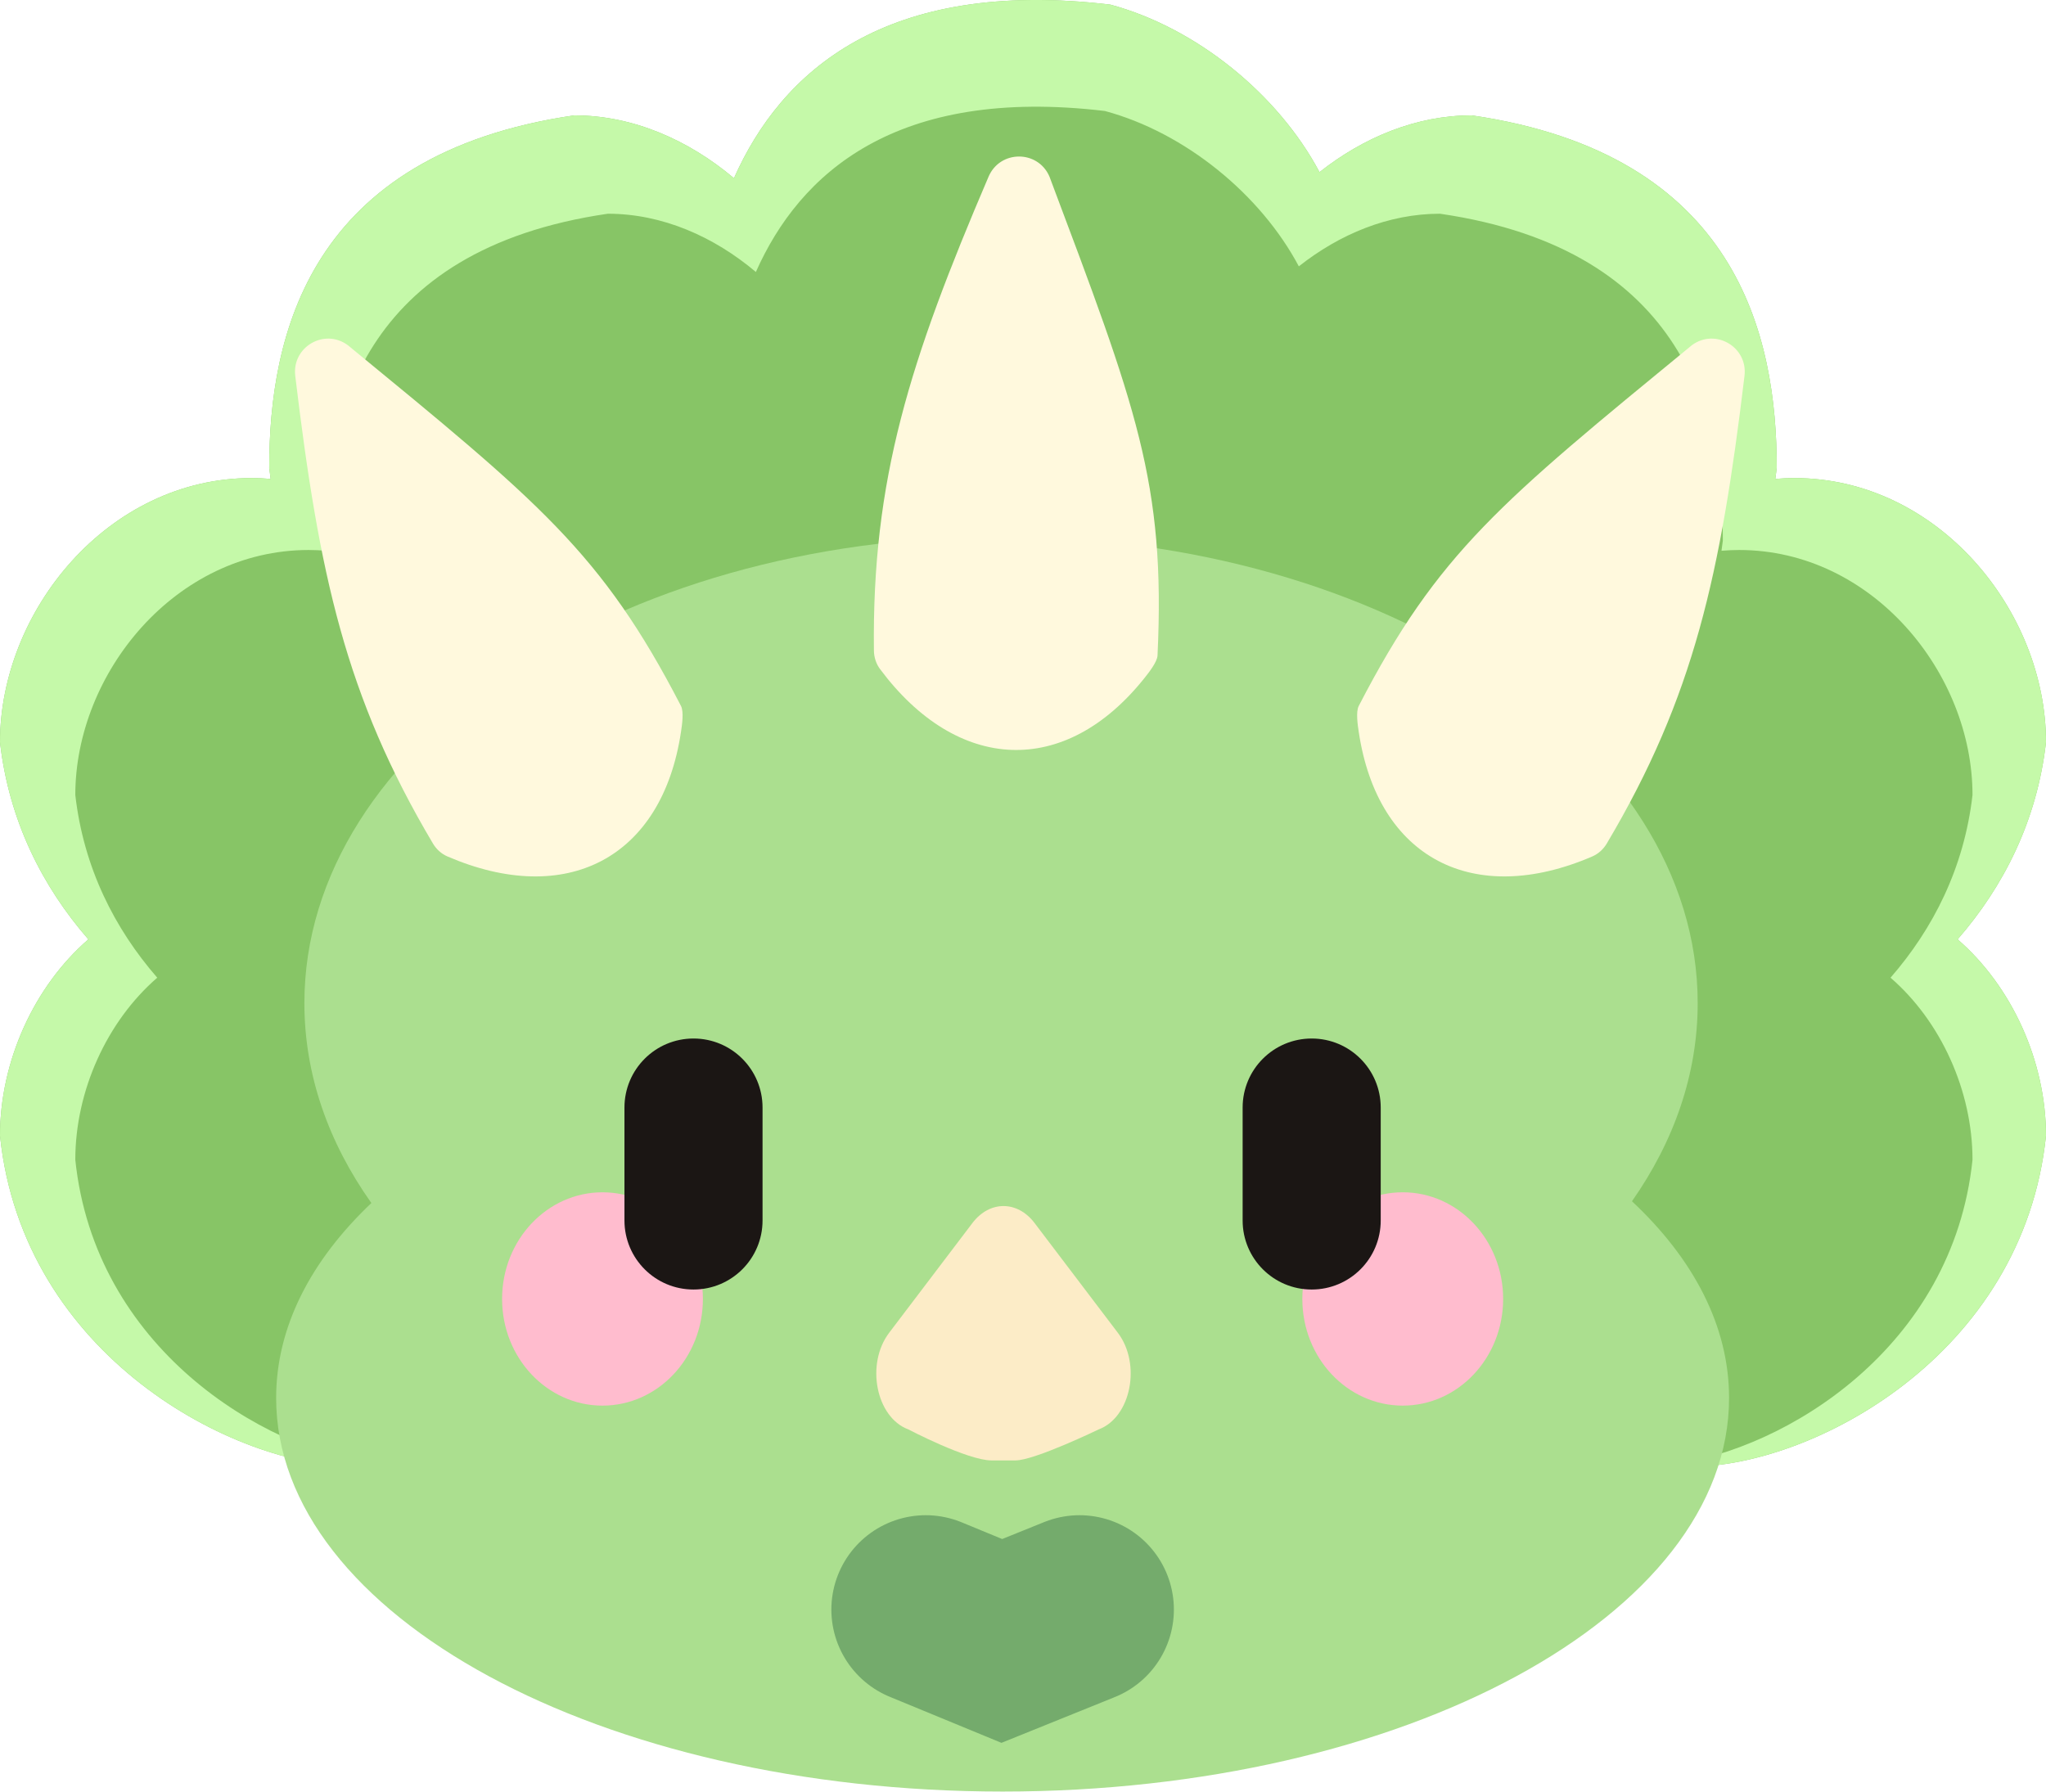
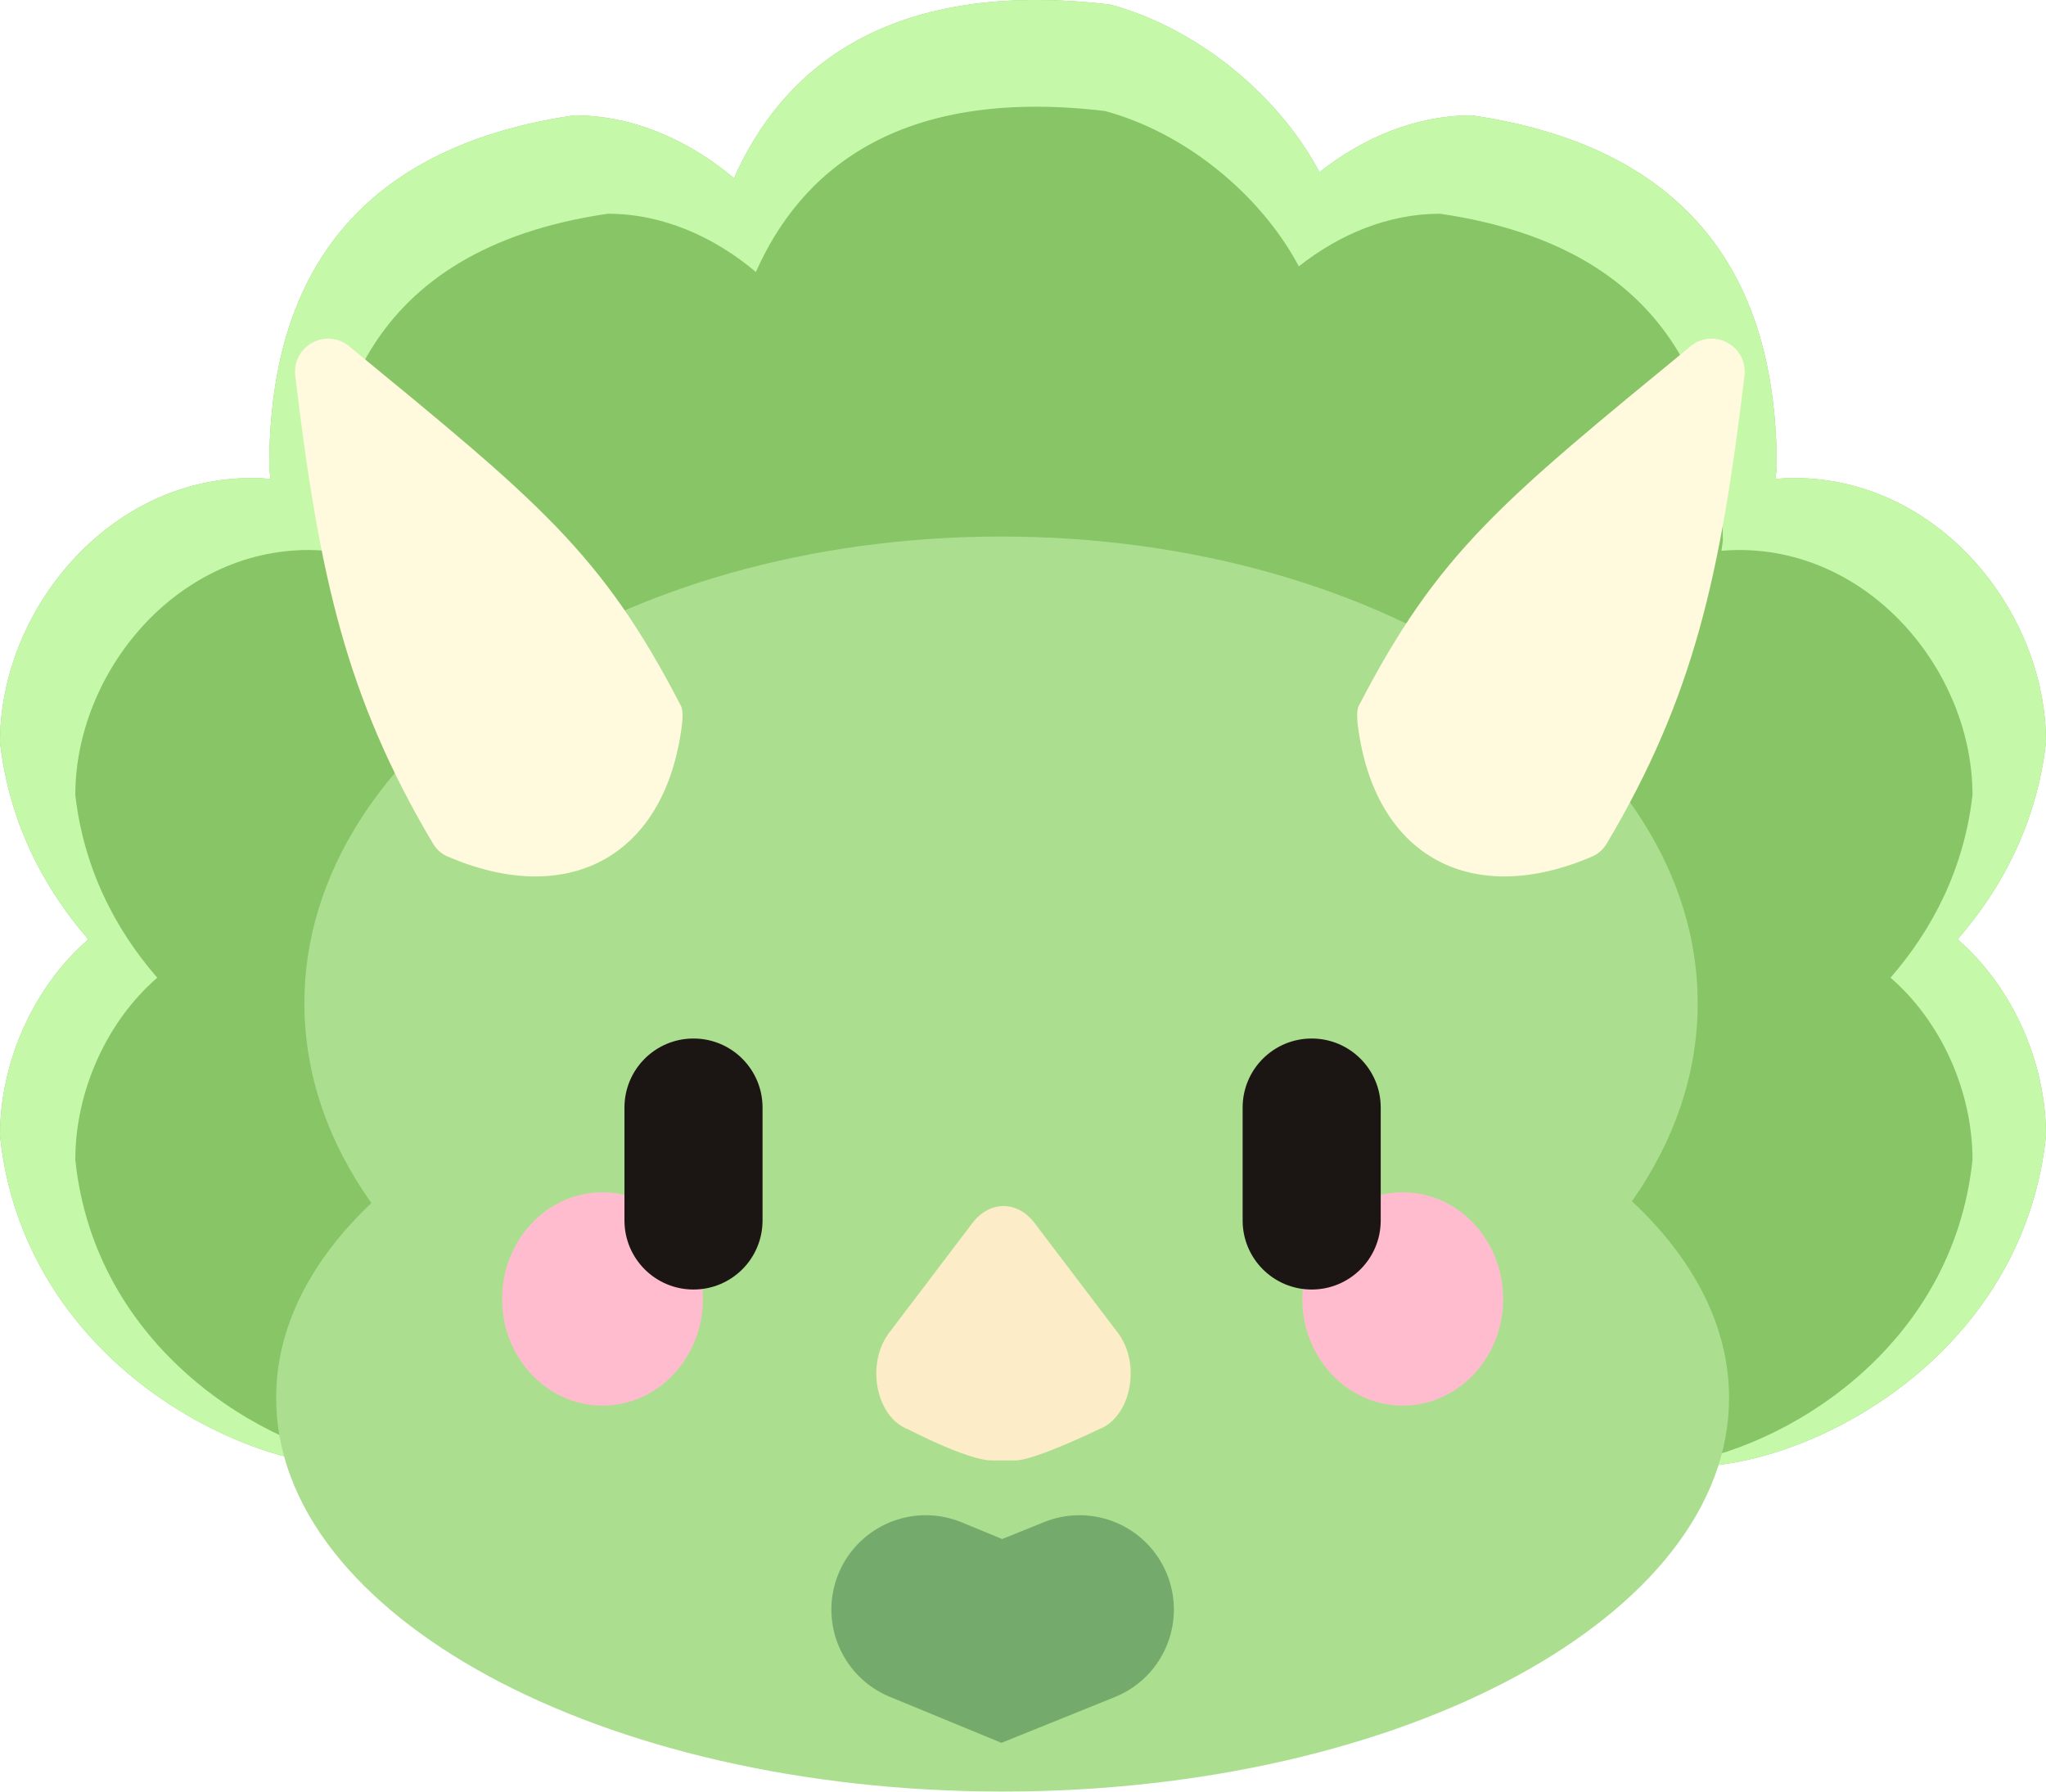
<svg xmlns="http://www.w3.org/2000/svg" preserveAspectRatio="none" overflow="visible" style="display: block;" width="72.38" height="63.389" viewBox="0 0 72.38 63.389" fill="none">
  <g id="Group 633314">
    <path id="Union" d="M25.965 6.306C27.634 2.545 31.299 -0.785 39.279 0.163C42.334 0.986 45.221 3.345 46.679 6.091C48.23 4.865 50.097 4.082 52.065 4.082C61.487 5.457 62.855 11.911 62.855 16.558C62.84 16.689 62.823 16.818 62.804 16.945C63.027 16.927 63.252 16.915 63.477 16.915C68.56 16.915 72.38 21.616 72.38 26.263C72.062 29.045 70.878 31.369 69.253 33.236C71.171 34.897 72.38 37.549 72.38 40.184C71.569 47.974 64.096 51.895 59.815 51.895C55.535 51.895 56.877 44.486 56.877 40.184C56.877 39.75 56.917 39.315 56.989 38.885C52.48 38.395 53.973 30.759 53.973 26.263C53.973 26.218 53.976 26.173 53.977 26.128C51.593 26.903 49.173 27.199 47.33 27.199C44.326 27.199 43.207 24.191 42.794 20.772C40.674 23.738 38.142 25.955 35.768 25.316C33.788 24.782 31.491 23.292 29.535 21.155C29.085 24.413 27.941 27.199 25.05 27.199C23.206 27.199 20.786 26.903 18.402 26.128C18.403 26.173 18.407 26.218 18.407 26.263C18.407 30.759 19.9 38.395 15.391 38.885C15.463 39.315 15.503 39.75 15.503 40.184C15.503 44.486 16.845 51.895 12.565 51.895C8.283 51.895 0.811 47.974 0 40.184C0 37.549 1.208 34.897 3.126 33.236C1.501 31.369 0.318 29.044 0 26.263C0 21.616 3.82 16.915 8.902 16.915C9.128 16.915 9.352 16.927 9.575 16.945C9.556 16.818 9.539 16.688 9.524 16.558C9.524 11.911 10.893 5.457 20.315 4.082C22.395 4.082 24.364 4.956 25.965 6.306Z" fill="#87C566" />
    <path id="Subtract" d="M25.965 6.306C27.634 2.545 31.299 -0.785 39.279 0.163C42.334 0.986 45.221 3.345 46.679 6.091C48.23 4.865 50.097 4.082 52.065 4.082C61.487 5.457 62.855 11.911 62.855 16.558C62.84 16.688 62.823 16.818 62.804 16.945C63.027 16.927 63.252 16.915 63.477 16.915C68.56 16.915 72.38 21.616 72.38 26.263C72.062 29.045 70.878 31.369 69.253 33.236C71.171 34.897 72.38 37.549 72.38 40.184C71.569 47.974 64.096 51.895 59.815 51.895C59.572 51.895 59.346 51.868 59.138 51.822C63.171 51.286 69.089 47.681 69.78 41.037C69.78 38.594 68.659 36.133 66.88 34.593C68.387 32.862 69.485 30.708 69.78 28.128C69.78 23.82 66.238 19.46 61.525 19.46C61.316 19.46 61.107 19.471 60.9 19.487C60.918 19.369 60.934 19.25 60.948 19.129C60.948 14.82 59.68 8.836 50.942 7.562C49.118 7.562 47.386 8.287 45.948 9.424C44.597 6.878 41.92 4.69 39.087 3.927C31.686 3.048 28.288 6.136 26.74 9.623C25.256 8.372 23.431 7.562 21.502 7.562C12.764 8.836 11.495 14.82 11.495 19.129C11.509 19.25 11.524 19.369 11.542 19.487C11.336 19.471 11.128 19.46 10.919 19.46C6.206 19.46 2.664 23.82 2.664 28.128C2.959 30.707 4.057 32.863 5.563 34.593C3.784 36.133 2.664 38.594 2.664 41.037C3.353 47.659 9.234 51.263 13.267 51.818C13.051 51.867 12.818 51.895 12.565 51.895C8.283 51.895 0.811 47.974 0 40.184C0 37.549 1.208 34.897 3.126 33.236C1.501 31.369 0.318 29.044 0 26.263C0 21.616 3.82 16.915 8.902 16.915C9.128 16.915 9.353 16.927 9.575 16.945C9.556 16.818 9.539 16.688 9.524 16.558C9.524 11.911 10.893 5.457 20.315 4.082C22.395 4.082 24.364 4.956 25.965 6.306Z" fill="#C5F9A9" />
    <path id="Union_2" d="M35.413 18.984C49.024 18.984 60.058 26.376 60.058 35.494C60.058 38 59.224 40.376 57.733 42.503C59.918 44.551 61.168 46.928 61.168 49.463C61.168 57.154 49.662 63.389 35.469 63.389C21.275 63.389 9.769 57.154 9.769 49.463C9.769 46.954 10.994 44.6 13.138 42.566C11.619 40.423 10.768 38.025 10.768 35.494C10.768 26.376 21.802 18.984 35.413 18.984Z" fill="#ABDF8F" />
    <path id="Polygon 23" d="M10.445 13.299C10.322 12.274 11.478 11.601 12.307 12.215C19.05 17.754 21.283 19.541 24.091 24.979C24.198 25.186 24.126 25.665 24.091 25.894C23.42 30.383 20.021 32.111 15.829 30.303C15.614 30.211 15.436 30.047 15.317 29.847C12.227 24.642 11.289 20.338 10.445 13.299Z" fill="#FFF9DD" />
    <path id="Polygon 25" d="M61.714 13.299C61.837 12.274 60.681 11.601 59.851 12.215C53.108 17.754 50.875 19.541 48.067 24.979C47.96 25.186 48.032 25.665 48.067 25.894C48.738 30.383 52.137 32.111 56.33 30.303C56.544 30.211 56.722 30.047 56.841 29.847C59.931 24.642 60.869 20.338 61.714 13.299Z" fill="#FFF9DD" />
-     <path id="Polygon 24" d="M34.971 6.253C35.376 5.304 36.714 5.299 37.125 6.245C40.196 14.414 41.236 17.078 40.949 23.192C40.938 23.424 40.636 23.802 40.492 23.984C37.666 27.535 33.858 27.333 31.131 23.671C30.992 23.484 30.919 23.253 30.916 23.02C30.843 16.967 32.182 12.771 34.971 6.253Z" fill="#FFF9DD" />
    <ellipse id="Ellipse 1746" cx="21.314" cy="45.96" rx="3.552" ry="3.774" fill="#FFBCCE" />
    <path id="Vector 645" d="M32.749 56.95L35.441 58.06L38.189 56.95" stroke="#74AB6C" stroke-width="6.677" stroke-linecap="round" />
    <rect id="Rectangle 956" x="22.091" y="36.745" width="4.885" height="8.881" rx="2.442" fill="#1B1614" />
    <ellipse id="Ellipse 1747" cx="3.552" cy="3.774" rx="3.552" ry="3.774" transform="matrix(-1 0 0 1 53.1758 42.1858)" fill="#FFBCCE" />
    <rect id="Rectangle 957" width="4.885" height="8.881" rx="2.442" transform="matrix(-1 0 0 1 48.8449 36.7451)" fill="#1B1614" />
    <path id="Rectangle 958" d="M34.401 43.273C35.008 42.473 35.992 42.473 36.599 43.273L39.544 47.155C40.383 48.261 40.01 50.149 38.868 50.575C38.868 50.575 36.599 51.673 35.923 51.673C35.247 51.673 35.077 51.673 35.077 51.673C34.228 51.673 32.132 50.575 32.132 50.575C30.99 50.149 30.617 48.261 31.456 47.155L34.401 43.273Z" fill="#FCECC7" />
  </g>
</svg>
